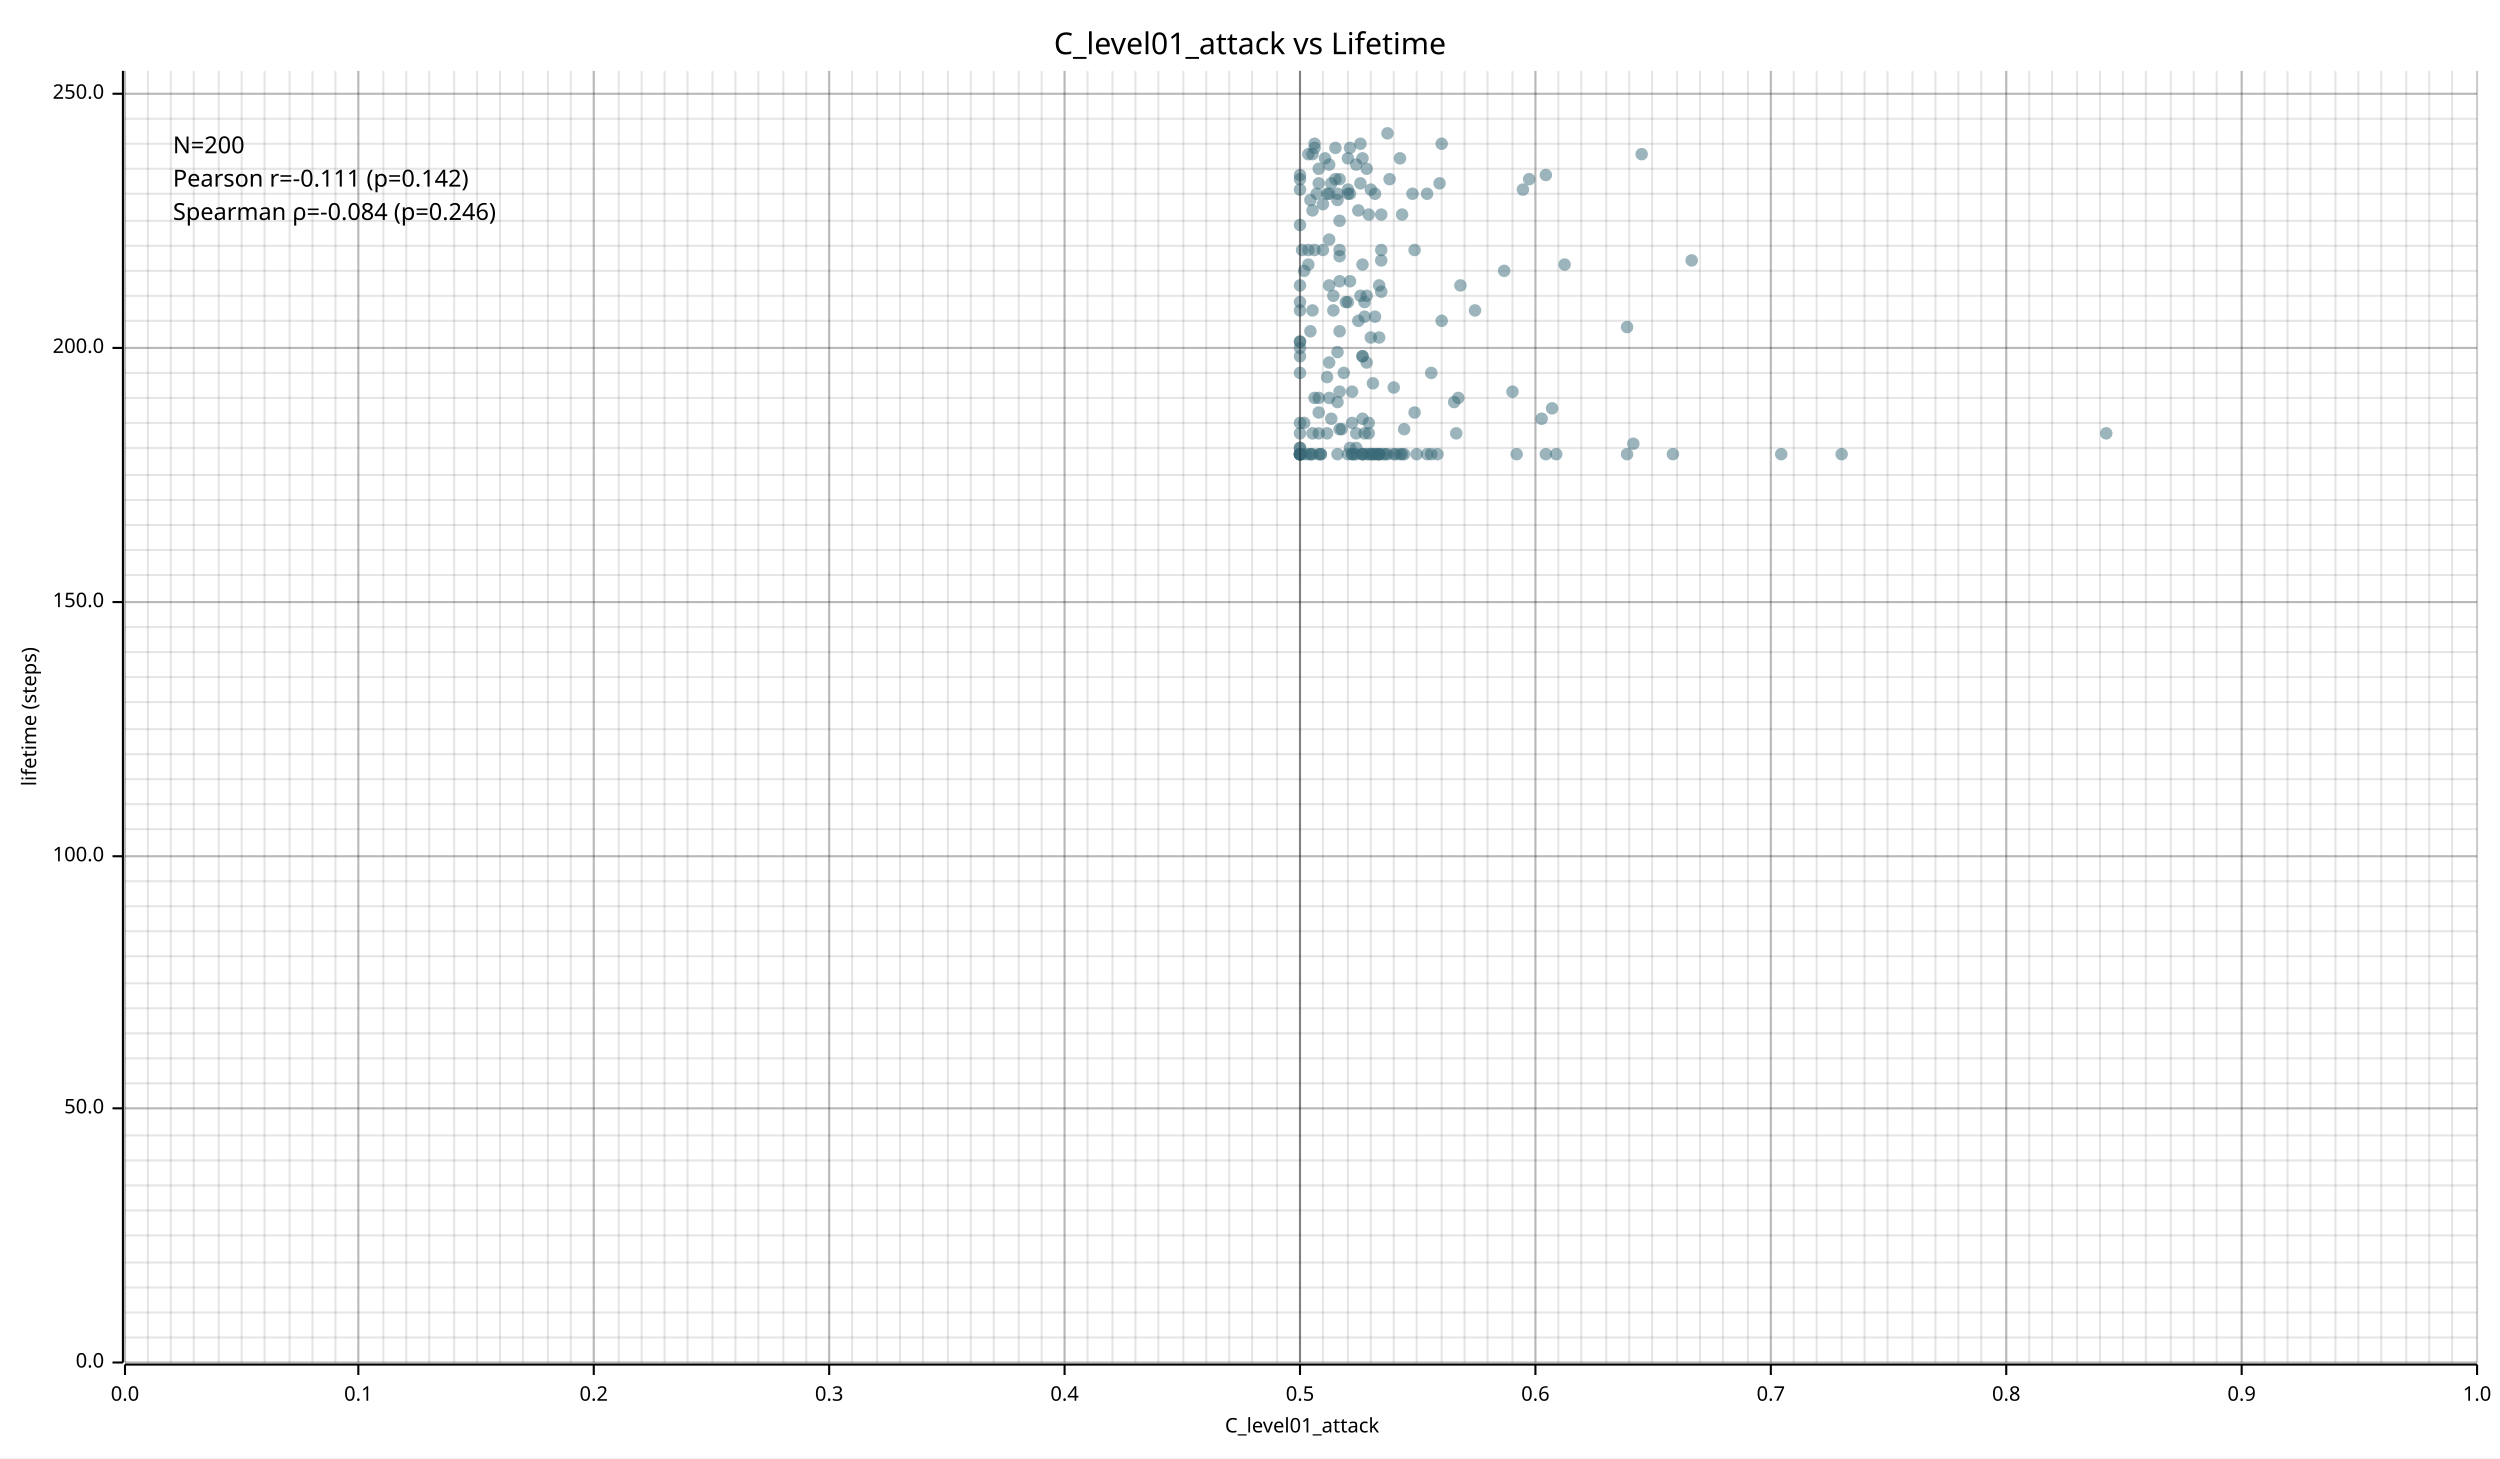
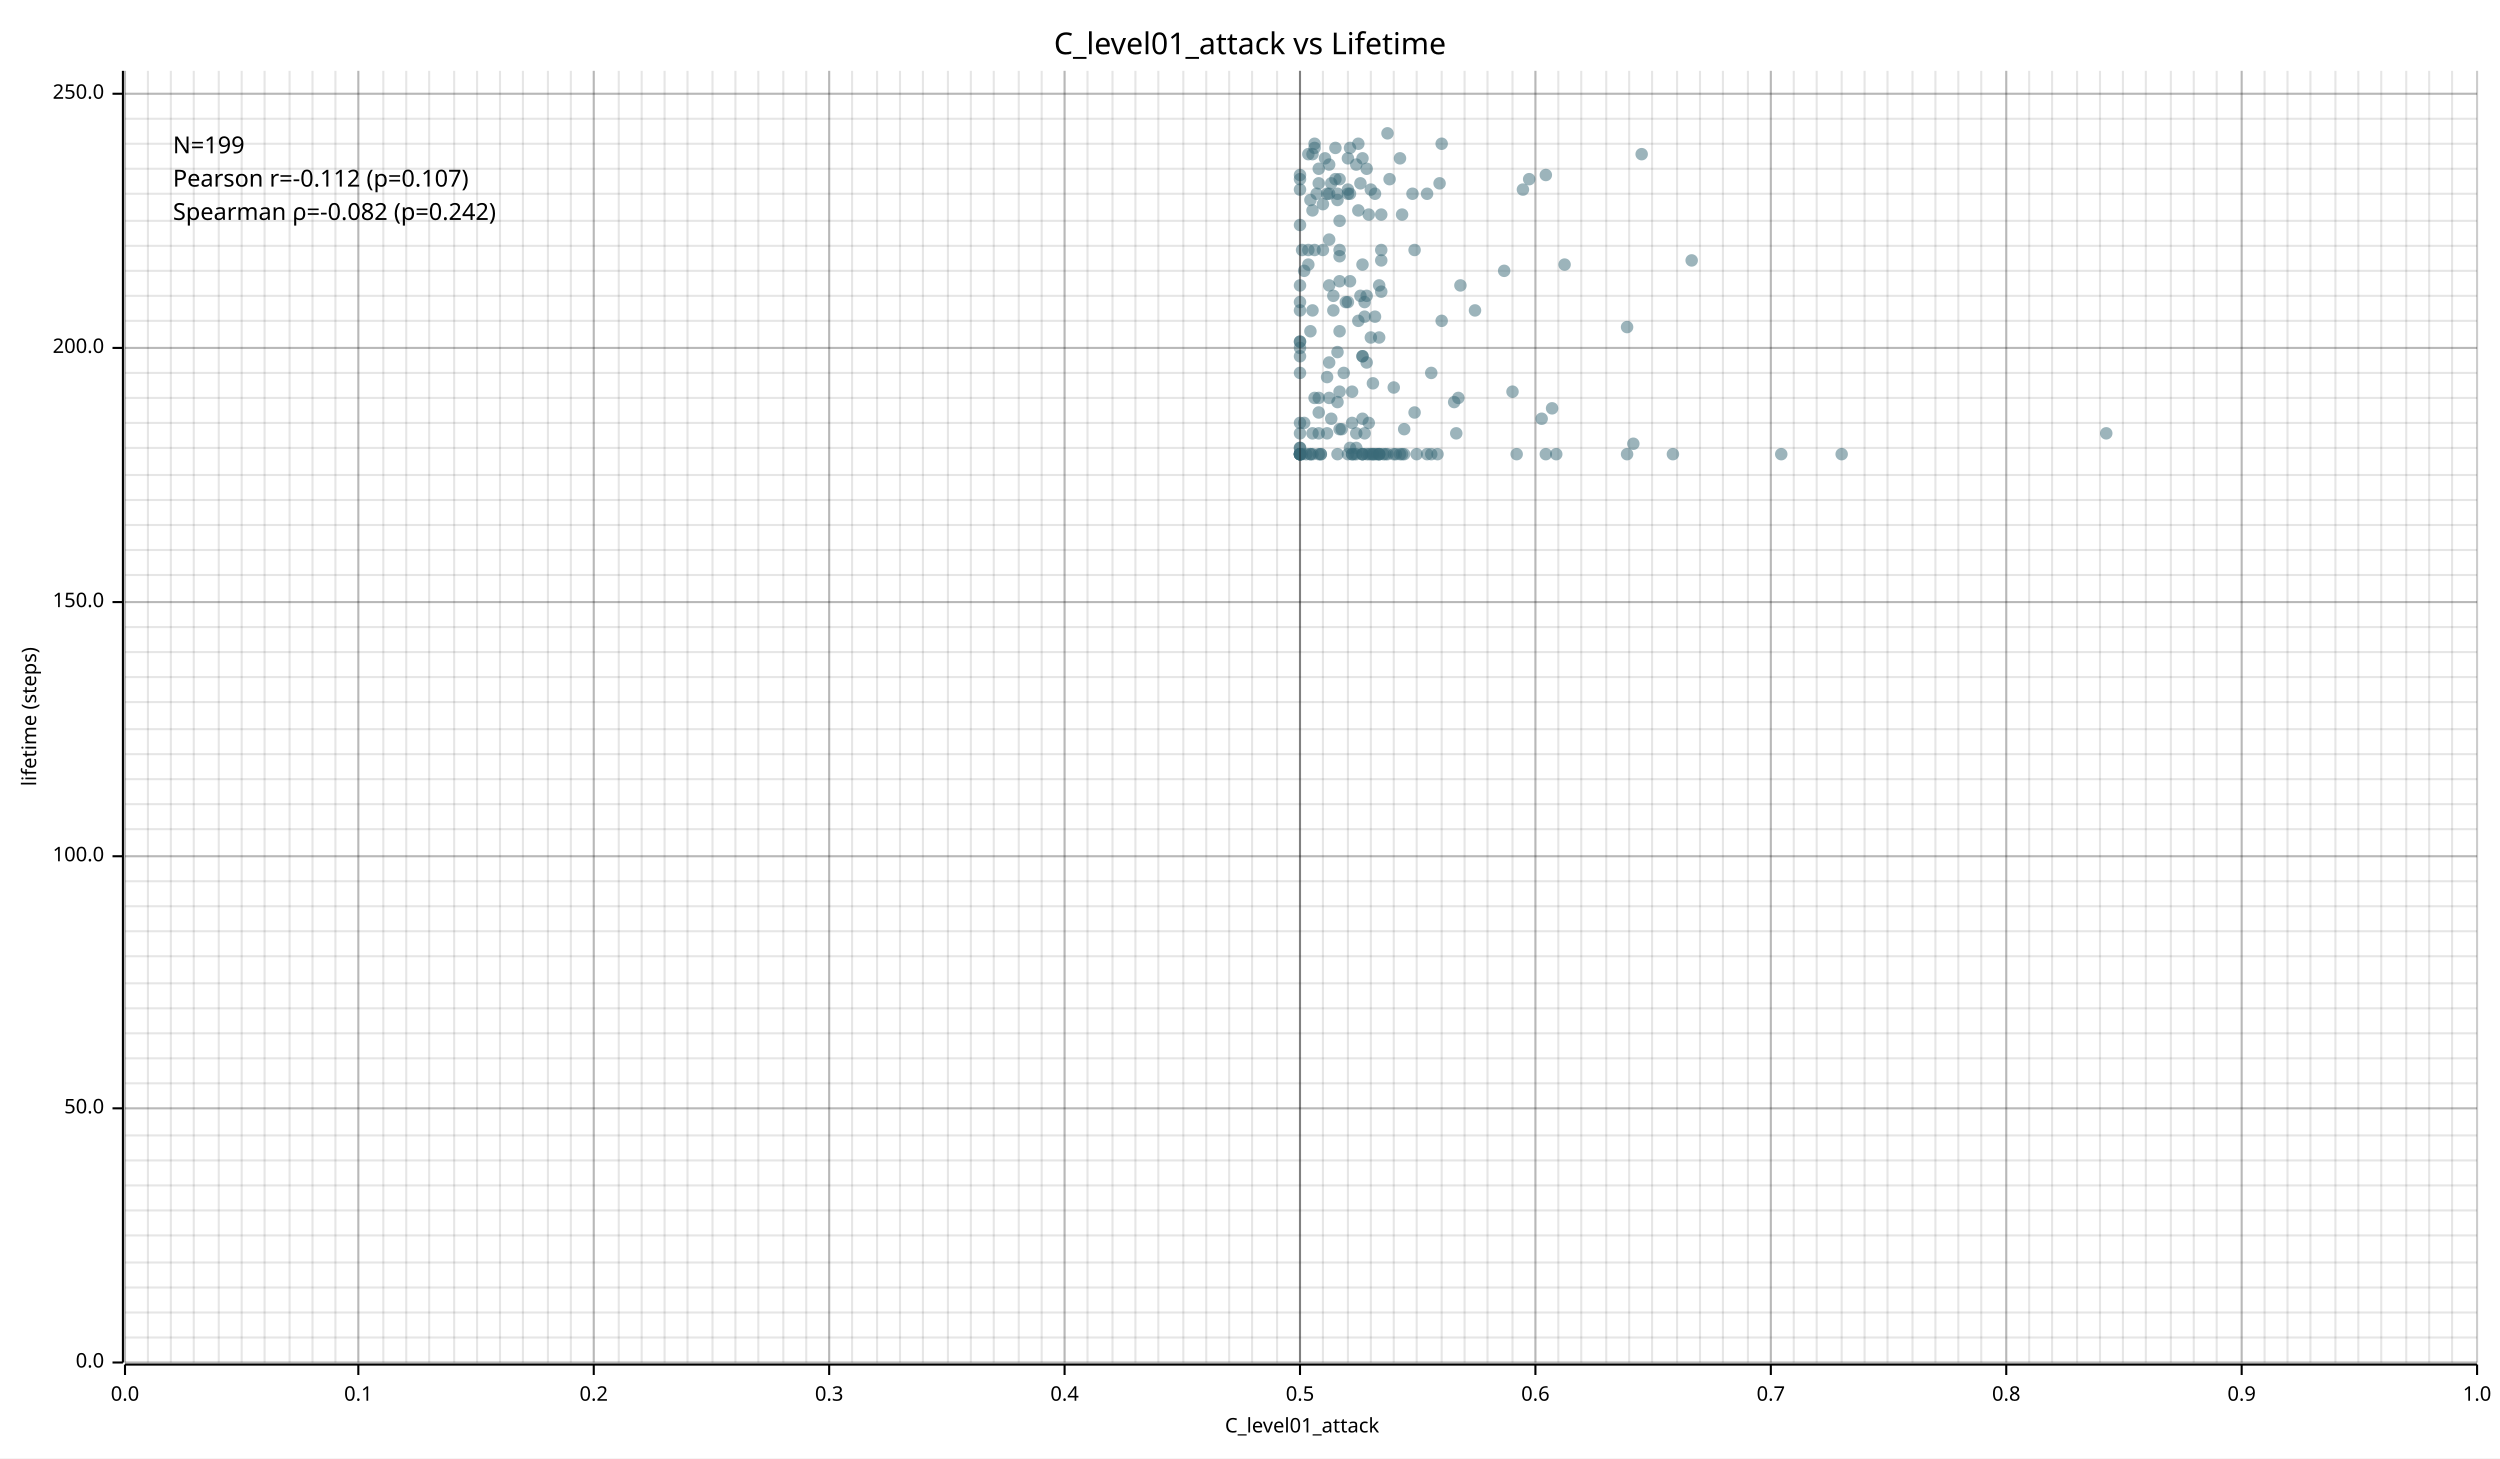
<svg xmlns="http://www.w3.org/2000/svg" width="1200" height="700" viewBox="0 0 1200 700">
  <rect x="0" y="0" width="1200" height="700" opacity="1" fill="#FFFFFF" stroke="none" />
  <text x="600" y="15" dy="0.76em" text-anchor="middle" font-family="sans-serif" font-size="14.516" opacity="1" fill="#000000">
C_level01_attack vs Lifetime
</text>
  <line opacity="0.1" stroke="#000000" stroke-width="1" x1="60" y1="654" x2="60" y2="34" />
  <line opacity="0.1" stroke="#000000" stroke-width="1" x1="71" y1="654" x2="71" y2="34" />
  <line opacity="0.1" stroke="#000000" stroke-width="1" x1="82" y1="654" x2="82" y2="34" />
  <line opacity="0.1" stroke="#000000" stroke-width="1" x1="93" y1="654" x2="93" y2="34" />
  <line opacity="0.1" stroke="#000000" stroke-width="1" x1="105" y1="654" x2="105" y2="34" />
  <line opacity="0.1" stroke="#000000" stroke-width="1" x1="116" y1="654" x2="116" y2="34" />
  <line opacity="0.1" stroke="#000000" stroke-width="1" x1="127" y1="654" x2="127" y2="34" />
  <line opacity="0.1" stroke="#000000" stroke-width="1" x1="139" y1="654" x2="139" y2="34" />
  <line opacity="0.1" stroke="#000000" stroke-width="1" x1="150" y1="654" x2="150" y2="34" />
  <line opacity="0.1" stroke="#000000" stroke-width="1" x1="161" y1="654" x2="161" y2="34" />
  <line opacity="0.1" stroke="#000000" stroke-width="1" x1="172" y1="654" x2="172" y2="34" />
  <line opacity="0.1" stroke="#000000" stroke-width="1" x1="184" y1="654" x2="184" y2="34" />
  <line opacity="0.1" stroke="#000000" stroke-width="1" x1="195" y1="654" x2="195" y2="34" />
  <line opacity="0.1" stroke="#000000" stroke-width="1" x1="206" y1="654" x2="206" y2="34" />
  <line opacity="0.1" stroke="#000000" stroke-width="1" x1="218" y1="654" x2="218" y2="34" />
  <line opacity="0.1" stroke="#000000" stroke-width="1" x1="229" y1="654" x2="229" y2="34" />
  <line opacity="0.1" stroke="#000000" stroke-width="1" x1="240" y1="654" x2="240" y2="34" />
  <line opacity="0.1" stroke="#000000" stroke-width="1" x1="251" y1="654" x2="251" y2="34" />
  <line opacity="0.1" stroke="#000000" stroke-width="1" x1="263" y1="654" x2="263" y2="34" />
  <line opacity="0.1" stroke="#000000" stroke-width="1" x1="274" y1="654" x2="274" y2="34" />
  <line opacity="0.1" stroke="#000000" stroke-width="1" x1="285" y1="654" x2="285" y2="34" />
  <line opacity="0.1" stroke="#000000" stroke-width="1" x1="297" y1="654" x2="297" y2="34" />
  <line opacity="0.1" stroke="#000000" stroke-width="1" x1="308" y1="654" x2="308" y2="34" />
  <line opacity="0.1" stroke="#000000" stroke-width="1" x1="319" y1="654" x2="319" y2="34" />
  <line opacity="0.1" stroke="#000000" stroke-width="1" x1="330" y1="654" x2="330" y2="34" />
  <line opacity="0.1" stroke="#000000" stroke-width="1" x1="342" y1="654" x2="342" y2="34" />
  <line opacity="0.1" stroke="#000000" stroke-width="1" x1="353" y1="654" x2="353" y2="34" />
  <line opacity="0.1" stroke="#000000" stroke-width="1" x1="364" y1="654" x2="364" y2="34" />
  <line opacity="0.1" stroke="#000000" stroke-width="1" x1="376" y1="654" x2="376" y2="34" />
  <line opacity="0.1" stroke="#000000" stroke-width="1" x1="387" y1="654" x2="387" y2="34" />
  <line opacity="0.1" stroke="#000000" stroke-width="1" x1="398" y1="654" x2="398" y2="34" />
  <line opacity="0.1" stroke="#000000" stroke-width="1" x1="409" y1="654" x2="409" y2="34" />
  <line opacity="0.1" stroke="#000000" stroke-width="1" x1="421" y1="654" x2="421" y2="34" />
  <line opacity="0.1" stroke="#000000" stroke-width="1" x1="432" y1="654" x2="432" y2="34" />
  <line opacity="0.1" stroke="#000000" stroke-width="1" x1="443" y1="654" x2="443" y2="34" />
  <line opacity="0.1" stroke="#000000" stroke-width="1" x1="455" y1="654" x2="455" y2="34" />
  <line opacity="0.1" stroke="#000000" stroke-width="1" x1="466" y1="654" x2="466" y2="34" />
  <line opacity="0.1" stroke="#000000" stroke-width="1" x1="477" y1="654" x2="477" y2="34" />
  <line opacity="0.1" stroke="#000000" stroke-width="1" x1="489" y1="654" x2="489" y2="34" />
  <line opacity="0.1" stroke="#000000" stroke-width="1" x1="500" y1="654" x2="500" y2="34" />
  <line opacity="0.1" stroke="#000000" stroke-width="1" x1="511" y1="654" x2="511" y2="34" />
  <line opacity="0.1" stroke="#000000" stroke-width="1" x1="522" y1="654" x2="522" y2="34" />
  <line opacity="0.1" stroke="#000000" stroke-width="1" x1="534" y1="654" x2="534" y2="34" />
  <line opacity="0.1" stroke="#000000" stroke-width="1" x1="545" y1="654" x2="545" y2="34" />
  <line opacity="0.1" stroke="#000000" stroke-width="1" x1="556" y1="654" x2="556" y2="34" />
  <line opacity="0.1" stroke="#000000" stroke-width="1" x1="568" y1="654" x2="568" y2="34" />
  <line opacity="0.1" stroke="#000000" stroke-width="1" x1="579" y1="654" x2="579" y2="34" />
  <line opacity="0.1" stroke="#000000" stroke-width="1" x1="590" y1="654" x2="590" y2="34" />
  <line opacity="0.1" stroke="#000000" stroke-width="1" x1="601" y1="654" x2="601" y2="34" />
  <line opacity="0.1" stroke="#000000" stroke-width="1" x1="613" y1="654" x2="613" y2="34" />
  <line opacity="0.1" stroke="#000000" stroke-width="1" x1="624" y1="654" x2="624" y2="34" />
  <line opacity="0.1" stroke="#000000" stroke-width="1" x1="635" y1="654" x2="635" y2="34" />
  <line opacity="0.1" stroke="#000000" stroke-width="1" x1="647" y1="654" x2="647" y2="34" />
  <line opacity="0.1" stroke="#000000" stroke-width="1" x1="658" y1="654" x2="658" y2="34" />
  <line opacity="0.1" stroke="#000000" stroke-width="1" x1="669" y1="654" x2="669" y2="34" />
  <line opacity="0.1" stroke="#000000" stroke-width="1" x1="680" y1="654" x2="680" y2="34" />
  <line opacity="0.1" stroke="#000000" stroke-width="1" x1="692" y1="654" x2="692" y2="34" />
  <line opacity="0.1" stroke="#000000" stroke-width="1" x1="703" y1="654" x2="703" y2="34" />
  <line opacity="0.1" stroke="#000000" stroke-width="1" x1="714" y1="654" x2="714" y2="34" />
  <line opacity="0.1" stroke="#000000" stroke-width="1" x1="726" y1="654" x2="726" y2="34" />
  <line opacity="0.1" stroke="#000000" stroke-width="1" x1="737" y1="654" x2="737" y2="34" />
  <line opacity="0.1" stroke="#000000" stroke-width="1" x1="748" y1="654" x2="748" y2="34" />
  <line opacity="0.1" stroke="#000000" stroke-width="1" x1="759" y1="654" x2="759" y2="34" />
  <line opacity="0.1" stroke="#000000" stroke-width="1" x1="771" y1="654" x2="771" y2="34" />
  <line opacity="0.1" stroke="#000000" stroke-width="1" x1="782" y1="654" x2="782" y2="34" />
  <line opacity="0.1" stroke="#000000" stroke-width="1" x1="793" y1="654" x2="793" y2="34" />
  <line opacity="0.1" stroke="#000000" stroke-width="1" x1="805" y1="654" x2="805" y2="34" />
  <line opacity="0.1" stroke="#000000" stroke-width="1" x1="816" y1="654" x2="816" y2="34" />
  <line opacity="0.1" stroke="#000000" stroke-width="1" x1="827" y1="654" x2="827" y2="34" />
  <line opacity="0.1" stroke="#000000" stroke-width="1" x1="839" y1="654" x2="839" y2="34" />
  <line opacity="0.1" stroke="#000000" stroke-width="1" x1="850" y1="654" x2="850" y2="34" />
  <line opacity="0.1" stroke="#000000" stroke-width="1" x1="861" y1="654" x2="861" y2="34" />
  <line opacity="0.1" stroke="#000000" stroke-width="1" x1="872" y1="654" x2="872" y2="34" />
  <line opacity="0.1" stroke="#000000" stroke-width="1" x1="884" y1="654" x2="884" y2="34" />
  <line opacity="0.1" stroke="#000000" stroke-width="1" x1="895" y1="654" x2="895" y2="34" />
  <line opacity="0.1" stroke="#000000" stroke-width="1" x1="906" y1="654" x2="906" y2="34" />
  <line opacity="0.1" stroke="#000000" stroke-width="1" x1="918" y1="654" x2="918" y2="34" />
  <line opacity="0.1" stroke="#000000" stroke-width="1" x1="929" y1="654" x2="929" y2="34" />
  <line opacity="0.1" stroke="#000000" stroke-width="1" x1="940" y1="654" x2="940" y2="34" />
  <line opacity="0.1" stroke="#000000" stroke-width="1" x1="951" y1="654" x2="951" y2="34" />
  <line opacity="0.1" stroke="#000000" stroke-width="1" x1="963" y1="654" x2="963" y2="34" />
  <line opacity="0.1" stroke="#000000" stroke-width="1" x1="974" y1="654" x2="974" y2="34" />
  <line opacity="0.1" stroke="#000000" stroke-width="1" x1="985" y1="654" x2="985" y2="34" />
  <line opacity="0.1" stroke="#000000" stroke-width="1" x1="997" y1="654" x2="997" y2="34" />
  <line opacity="0.1" stroke="#000000" stroke-width="1" x1="1008" y1="654" x2="1008" y2="34" />
  <line opacity="0.1" stroke="#000000" stroke-width="1" x1="1019" y1="654" x2="1019" y2="34" />
  <line opacity="0.1" stroke="#000000" stroke-width="1" x1="1030" y1="654" x2="1030" y2="34" />
  <line opacity="0.1" stroke="#000000" stroke-width="1" x1="1042" y1="654" x2="1042" y2="34" />
  <line opacity="0.1" stroke="#000000" stroke-width="1" x1="1053" y1="654" x2="1053" y2="34" />
  <line opacity="0.1" stroke="#000000" stroke-width="1" x1="1064" y1="654" x2="1064" y2="34" />
  <line opacity="0.1" stroke="#000000" stroke-width="1" x1="1076" y1="654" x2="1076" y2="34" />
  <line opacity="0.1" stroke="#000000" stroke-width="1" x1="1087" y1="654" x2="1087" y2="34" />
  <line opacity="0.1" stroke="#000000" stroke-width="1" x1="1098" y1="654" x2="1098" y2="34" />
  <line opacity="0.1" stroke="#000000" stroke-width="1" x1="1109" y1="654" x2="1109" y2="34" />
  <line opacity="0.1" stroke="#000000" stroke-width="1" x1="1121" y1="654" x2="1121" y2="34" />
  <line opacity="0.1" stroke="#000000" stroke-width="1" x1="1132" y1="654" x2="1132" y2="34" />
  <line opacity="0.1" stroke="#000000" stroke-width="1" x1="1143" y1="654" x2="1143" y2="34" />
  <line opacity="0.1" stroke="#000000" stroke-width="1" x1="1155" y1="654" x2="1155" y2="34" />
  <line opacity="0.1" stroke="#000000" stroke-width="1" x1="1166" y1="654" x2="1166" y2="34" />
  <line opacity="0.1" stroke="#000000" stroke-width="1" x1="1177" y1="654" x2="1177" y2="34" />
  <line opacity="0.1" stroke="#000000" stroke-width="1" x1="60" y1="654" x2="1189" y2="654" />
  <line opacity="0.1" stroke="#000000" stroke-width="1" x1="60" y1="642" x2="1189" y2="642" />
  <line opacity="0.1" stroke="#000000" stroke-width="1" x1="60" y1="630" x2="1189" y2="630" />
  <line opacity="0.1" stroke="#000000" stroke-width="1" x1="60" y1="618" x2="1189" y2="618" />
  <line opacity="0.1" stroke="#000000" stroke-width="1" x1="60" y1="606" x2="1189" y2="606" />
  <line opacity="0.1" stroke="#000000" stroke-width="1" x1="60" y1="593" x2="1189" y2="593" />
  <line opacity="0.1" stroke="#000000" stroke-width="1" x1="60" y1="581" x2="1189" y2="581" />
  <line opacity="0.1" stroke="#000000" stroke-width="1" x1="60" y1="569" x2="1189" y2="569" />
  <line opacity="0.1" stroke="#000000" stroke-width="1" x1="60" y1="557" x2="1189" y2="557" />
  <line opacity="0.1" stroke="#000000" stroke-width="1" x1="60" y1="545" x2="1189" y2="545" />
  <line opacity="0.1" stroke="#000000" stroke-width="1" x1="60" y1="532" x2="1189" y2="532" />
  <line opacity="0.1" stroke="#000000" stroke-width="1" x1="60" y1="520" x2="1189" y2="520" />
  <line opacity="0.1" stroke="#000000" stroke-width="1" x1="60" y1="508" x2="1189" y2="508" />
  <line opacity="0.1" stroke="#000000" stroke-width="1" x1="60" y1="496" x2="1189" y2="496" />
  <line opacity="0.1" stroke="#000000" stroke-width="1" x1="60" y1="484" x2="1189" y2="484" />
  <line opacity="0.1" stroke="#000000" stroke-width="1" x1="60" y1="472" x2="1189" y2="472" />
  <line opacity="0.1" stroke="#000000" stroke-width="1" x1="60" y1="459" x2="1189" y2="459" />
  <line opacity="0.1" stroke="#000000" stroke-width="1" x1="60" y1="447" x2="1189" y2="447" />
  <line opacity="0.1" stroke="#000000" stroke-width="1" x1="60" y1="435" x2="1189" y2="435" />
  <line opacity="0.1" stroke="#000000" stroke-width="1" x1="60" y1="423" x2="1189" y2="423" />
  <line opacity="0.1" stroke="#000000" stroke-width="1" x1="60" y1="411" x2="1189" y2="411" />
  <line opacity="0.1" stroke="#000000" stroke-width="1" x1="60" y1="398" x2="1189" y2="398" />
  <line opacity="0.1" stroke="#000000" stroke-width="1" x1="60" y1="386" x2="1189" y2="386" />
  <line opacity="0.1" stroke="#000000" stroke-width="1" x1="60" y1="374" x2="1189" y2="374" />
  <line opacity="0.1" stroke="#000000" stroke-width="1" x1="60" y1="362" x2="1189" y2="362" />
  <line opacity="0.1" stroke="#000000" stroke-width="1" x1="60" y1="350" x2="1189" y2="350" />
  <line opacity="0.1" stroke="#000000" stroke-width="1" x1="60" y1="337" x2="1189" y2="337" />
  <line opacity="0.1" stroke="#000000" stroke-width="1" x1="60" y1="325" x2="1189" y2="325" />
  <line opacity="0.1" stroke="#000000" stroke-width="1" x1="60" y1="313" x2="1189" y2="313" />
  <line opacity="0.1" stroke="#000000" stroke-width="1" x1="60" y1="301" x2="1189" y2="301" />
  <line opacity="0.1" stroke="#000000" stroke-width="1" x1="60" y1="289" x2="1189" y2="289" />
  <line opacity="0.1" stroke="#000000" stroke-width="1" x1="60" y1="276" x2="1189" y2="276" />
  <line opacity="0.1" stroke="#000000" stroke-width="1" x1="60" y1="264" x2="1189" y2="264" />
  <line opacity="0.1" stroke="#000000" stroke-width="1" x1="60" y1="252" x2="1189" y2="252" />
  <line opacity="0.1" stroke="#000000" stroke-width="1" x1="60" y1="240" x2="1189" y2="240" />
  <line opacity="0.1" stroke="#000000" stroke-width="1" x1="60" y1="228" x2="1189" y2="228" />
  <line opacity="0.1" stroke="#000000" stroke-width="1" x1="60" y1="215" x2="1189" y2="215" />
  <line opacity="0.1" stroke="#000000" stroke-width="1" x1="60" y1="203" x2="1189" y2="203" />
  <line opacity="0.1" stroke="#000000" stroke-width="1" x1="60" y1="191" x2="1189" y2="191" />
  <line opacity="0.1" stroke="#000000" stroke-width="1" x1="60" y1="179" x2="1189" y2="179" />
  <line opacity="0.1" stroke="#000000" stroke-width="1" x1="60" y1="167" x2="1189" y2="167" />
  <line opacity="0.1" stroke="#000000" stroke-width="1" x1="60" y1="154" x2="1189" y2="154" />
  <line opacity="0.1" stroke="#000000" stroke-width="1" x1="60" y1="142" x2="1189" y2="142" />
  <line opacity="0.1" stroke="#000000" stroke-width="1" x1="60" y1="130" x2="1189" y2="130" />
  <line opacity="0.1" stroke="#000000" stroke-width="1" x1="60" y1="118" x2="1189" y2="118" />
  <line opacity="0.1" stroke="#000000" stroke-width="1" x1="60" y1="106" x2="1189" y2="106" />
  <line opacity="0.1" stroke="#000000" stroke-width="1" x1="60" y1="93" x2="1189" y2="93" />
  <line opacity="0.1" stroke="#000000" stroke-width="1" x1="60" y1="81" x2="1189" y2="81" />
  <line opacity="0.1" stroke="#000000" stroke-width="1" x1="60" y1="69" x2="1189" y2="69" />
  <line opacity="0.1" stroke="#000000" stroke-width="1" x1="60" y1="57" x2="1189" y2="57" />
  <line opacity="0.1" stroke="#000000" stroke-width="1" x1="60" y1="45" x2="1189" y2="45" />
  <text x="10" y="344" dy="0.76em" text-anchor="middle" font-family="sans-serif" font-size="9.677" opacity="1" fill="#000000" transform="rotate(270, 10, 344)">
lifetime (steps)
</text>
  <text x="625" y="690" dy="-0.5ex" text-anchor="middle" font-family="sans-serif" font-size="9.677" opacity="1" fill="#000000">
C_level01_attack
</text>
  <line opacity="0.2" stroke="#000000" stroke-width="1" x1="60" y1="654" x2="60" y2="34" />
  <line opacity="0.2" stroke="#000000" stroke-width="1" x1="172" y1="654" x2="172" y2="34" />
  <line opacity="0.2" stroke="#000000" stroke-width="1" x1="285" y1="654" x2="285" y2="34" />
  <line opacity="0.2" stroke="#000000" stroke-width="1" x1="398" y1="654" x2="398" y2="34" />
  <line opacity="0.2" stroke="#000000" stroke-width="1" x1="511" y1="654" x2="511" y2="34" />
  <line opacity="0.2" stroke="#000000" stroke-width="1" x1="624" y1="654" x2="624" y2="34" />
  <line opacity="0.2" stroke="#000000" stroke-width="1" x1="737" y1="654" x2="737" y2="34" />
  <line opacity="0.2" stroke="#000000" stroke-width="1" x1="850" y1="654" x2="850" y2="34" />
  <line opacity="0.2" stroke="#000000" stroke-width="1" x1="963" y1="654" x2="963" y2="34" />
  <line opacity="0.2" stroke="#000000" stroke-width="1" x1="1076" y1="654" x2="1076" y2="34" />
  <line opacity="0.2" stroke="#000000" stroke-width="1" x1="1189" y1="654" x2="1189" y2="34" />
  <line opacity="0.2" stroke="#000000" stroke-width="1" x1="60" y1="654" x2="1189" y2="654" />
  <line opacity="0.2" stroke="#000000" stroke-width="1" x1="60" y1="532" x2="1189" y2="532" />
  <line opacity="0.2" stroke="#000000" stroke-width="1" x1="60" y1="411" x2="1189" y2="411" />
  <line opacity="0.2" stroke="#000000" stroke-width="1" x1="60" y1="289" x2="1189" y2="289" />
  <line opacity="0.2" stroke="#000000" stroke-width="1" x1="60" y1="167" x2="1189" y2="167" />
  <line opacity="0.2" stroke="#000000" stroke-width="1" x1="60" y1="45" x2="1189" y2="45" />
  <polyline fill="none" opacity="1" stroke="#000000" stroke-width="1" points="59,34 59,654 " />
  <text x="50" y="654" dy="0.5ex" text-anchor="end" font-family="sans-serif" font-size="9.677" opacity="1" fill="#000000">
0.0
</text>
  <polyline fill="none" opacity="1" stroke="#000000" stroke-width="1" points="54,654 59,654 " />
  <text x="50" y="532" dy="0.5ex" text-anchor="end" font-family="sans-serif" font-size="9.677" opacity="1" fill="#000000">
50.0
</text>
  <polyline fill="none" opacity="1" stroke="#000000" stroke-width="1" points="54,532 59,532 " />
  <text x="50" y="411" dy="0.5ex" text-anchor="end" font-family="sans-serif" font-size="9.677" opacity="1" fill="#000000">
100.0
</text>
  <polyline fill="none" opacity="1" stroke="#000000" stroke-width="1" points="54,411 59,411 " />
  <text x="50" y="289" dy="0.5ex" text-anchor="end" font-family="sans-serif" font-size="9.677" opacity="1" fill="#000000">
150.0
</text>
  <polyline fill="none" opacity="1" stroke="#000000" stroke-width="1" points="54,289 59,289 " />
  <text x="50" y="167" dy="0.5ex" text-anchor="end" font-family="sans-serif" font-size="9.677" opacity="1" fill="#000000">
200.0
</text>
  <polyline fill="none" opacity="1" stroke="#000000" stroke-width="1" points="54,167 59,167 " />
  <text x="50" y="45" dy="0.5ex" text-anchor="end" font-family="sans-serif" font-size="9.677" opacity="1" fill="#000000">
250.0
</text>
  <polyline fill="none" opacity="1" stroke="#000000" stroke-width="1" points="54,45 59,45 " />
  <polyline fill="none" opacity="1" stroke="#000000" stroke-width="1" points="60,655 1189,655 " />
  <text x="60" y="665" dy="0.76em" text-anchor="middle" font-family="sans-serif" font-size="9.677" opacity="1" fill="#000000">
0.0
</text>
  <polyline fill="none" opacity="1" stroke="#000000" stroke-width="1" points="60,655 60,660 " />
  <text x="172" y="665" dy="0.76em" text-anchor="middle" font-family="sans-serif" font-size="9.677" opacity="1" fill="#000000">
0.1
</text>
  <polyline fill="none" opacity="1" stroke="#000000" stroke-width="1" points="172,655 172,660 " />
  <text x="285" y="665" dy="0.76em" text-anchor="middle" font-family="sans-serif" font-size="9.677" opacity="1" fill="#000000">
0.2
</text>
  <polyline fill="none" opacity="1" stroke="#000000" stroke-width="1" points="285,655 285,660 " />
  <text x="398" y="665" dy="0.76em" text-anchor="middle" font-family="sans-serif" font-size="9.677" opacity="1" fill="#000000">
0.3
</text>
  <polyline fill="none" opacity="1" stroke="#000000" stroke-width="1" points="398,655 398,660 " />
  <text x="511" y="665" dy="0.76em" text-anchor="middle" font-family="sans-serif" font-size="9.677" opacity="1" fill="#000000">
0.4
</text>
  <polyline fill="none" opacity="1" stroke="#000000" stroke-width="1" points="511,655 511,660 " />
  <text x="624" y="665" dy="0.76em" text-anchor="middle" font-family="sans-serif" font-size="9.677" opacity="1" fill="#000000">
0.5
</text>
  <polyline fill="none" opacity="1" stroke="#000000" stroke-width="1" points="624,655 624,660 " />
  <text x="737" y="665" dy="0.76em" text-anchor="middle" font-family="sans-serif" font-size="9.677" opacity="1" fill="#000000">
0.6
</text>
  <polyline fill="none" opacity="1" stroke="#000000" stroke-width="1" points="737,655 737,660 " />
  <text x="850" y="665" dy="0.76em" text-anchor="middle" font-family="sans-serif" font-size="9.677" opacity="1" fill="#000000">
0.7
</text>
  <polyline fill="none" opacity="1" stroke="#000000" stroke-width="1" points="850,655 850,660 " />
  <text x="963" y="665" dy="0.76em" text-anchor="middle" font-family="sans-serif" font-size="9.677" opacity="1" fill="#000000">
0.8
</text>
  <polyline fill="none" opacity="1" stroke="#000000" stroke-width="1" points="963,655 963,660 " />
  <text x="1076" y="665" dy="0.76em" text-anchor="middle" font-family="sans-serif" font-size="9.677" opacity="1" fill="#000000">
0.9
</text>
  <polyline fill="none" opacity="1" stroke="#000000" stroke-width="1" points="1076,655 1076,660 " />
  <text x="1189" y="665" dy="0.76em" text-anchor="middle" font-family="sans-serif" font-size="9.677" opacity="1" fill="#000000">
1.0
</text>
  <polyline fill="none" opacity="1" stroke="#000000" stroke-width="1" points="1189,655 1189,660 " />
  <circle cx="742" cy="218" r="3" opacity="0.5" fill="#3A6A78" stroke="none" stroke-width="1" />
  <circle cx="659" cy="218" r="3" opacity="0.5" fill="#3A6A78" stroke="none" stroke-width="1" />
  <circle cx="690" cy="218" r="3" opacity="0.5" fill="#3A6A78" stroke="none" stroke-width="1" />
  <circle cx="633" cy="218" r="3" opacity="0.5" fill="#3A6A78" stroke="none" stroke-width="1" />
  <circle cx="687" cy="218" r="3" opacity="0.5" fill="#3A6A78" stroke="none" stroke-width="1" />
  <circle cx="625" cy="218" r="3" opacity="0.5" fill="#3A6A78" stroke="none" stroke-width="1" />
  <circle cx="781" cy="218" r="3" opacity="0.5" fill="#3A6A78" stroke="none" stroke-width="1" />
  <circle cx="624" cy="218" r="3" opacity="0.5" fill="#3A6A78" stroke="none" stroke-width="1" />
  <circle cx="630" cy="218" r="3" opacity="0.5" fill="#3A6A78" stroke="none" stroke-width="1" />
  <circle cx="784" cy="213" r="3" opacity="0.5" fill="#3A6A78" stroke="none" stroke-width="1" />
  <circle cx="699" cy="208" r="3" opacity="0.5" fill="#3A6A78" stroke="none" stroke-width="1" />
  <circle cx="637" cy="208" r="3" opacity="0.5" fill="#3A6A78" stroke="none" stroke-width="1" />
  <circle cx="624" cy="203" r="3" opacity="0.5" fill="#3A6A78" stroke="none" stroke-width="1" />
  <circle cx="638" cy="191" r="3" opacity="0.5" fill="#3A6A78" stroke="none" stroke-width="1" />
  <circle cx="649" cy="188" r="3" opacity="0.5" fill="#3A6A78" stroke="none" stroke-width="1" />
  <circle cx="687" cy="179" r="3" opacity="0.5" fill="#3A6A78" stroke="none" stroke-width="1" />
  <circle cx="642" cy="169" r="3" opacity="0.5" fill="#3A6A78" stroke="none" stroke-width="1" />
  <circle cx="652" cy="154" r="3" opacity="0.5" fill="#3A6A78" stroke="none" stroke-width="1" />
  <circle cx="692" cy="154" r="3" opacity="0.5" fill="#3A6A78" stroke="none" stroke-width="1" />
  <circle cx="626" cy="130" r="3" opacity="0.5" fill="#3A6A78" stroke="none" stroke-width="1" />
  <circle cx="643" cy="120" r="3" opacity="0.5" fill="#3A6A78" stroke="none" stroke-width="1" />
  <circle cx="635" cy="120" r="3" opacity="0.5" fill="#3A6A78" stroke="none" stroke-width="1" />
  <circle cx="657" cy="103" r="3" opacity="0.5" fill="#3A6A78" stroke="none" stroke-width="1" />
  <circle cx="642" cy="96" r="3" opacity="0.5" fill="#3A6A78" stroke="none" stroke-width="1" />
  <circle cx="632" cy="93" r="3" opacity="0.5" fill="#3A6A78" stroke="none" stroke-width="1" />
  <circle cx="638" cy="93" r="3" opacity="0.5" fill="#3A6A78" stroke="none" stroke-width="1" />
  <circle cx="647" cy="93" r="3" opacity="0.5" fill="#3A6A78" stroke="none" stroke-width="1" />
  <circle cx="685" cy="93" r="3" opacity="0.5" fill="#3A6A78" stroke="none" stroke-width="1" />
  <circle cx="628" cy="74" r="3" opacity="0.5" fill="#3A6A78" stroke="none" stroke-width="1" />
  <circle cx="630" cy="74" r="3" opacity="0.5" fill="#3A6A78" stroke="none" stroke-width="1" />
  <circle cx="692" cy="69" r="3" opacity="0.5" fill="#3A6A78" stroke="none" stroke-width="1" />
  <circle cx="666" cy="64" r="3" opacity="0.5" fill="#3A6A78" stroke="none" stroke-width="1" />
  <circle cx="654" cy="218" r="3" opacity="0.5" fill="#3A6A78" stroke="none" stroke-width="1" />
  <circle cx="666" cy="218" r="3" opacity="0.5" fill="#3A6A78" stroke="none" stroke-width="1" />
  <circle cx="658" cy="218" r="3" opacity="0.5" fill="#3A6A78" stroke="none" stroke-width="1" />
  <circle cx="664" cy="218" r="3" opacity="0.5" fill="#3A6A78" stroke="none" stroke-width="1" />
  <circle cx="698" cy="193" r="3" opacity="0.5" fill="#3A6A78" stroke="none" stroke-width="1" />
  <circle cx="643" cy="188" r="3" opacity="0.5" fill="#3A6A78" stroke="none" stroke-width="1" />
  <circle cx="633" cy="208" r="3" opacity="0.5" fill="#3A6A78" stroke="none" stroke-width="1" />
  <circle cx="673" cy="218" r="3" opacity="0.5" fill="#3A6A78" stroke="none" stroke-width="1" />
  <circle cx="624" cy="149" r="3" opacity="0.5" fill="#3A6A78" stroke="none" stroke-width="1" />
  <circle cx="640" cy="142" r="3" opacity="0.5" fill="#3A6A78" stroke="none" stroke-width="1" />
  <circle cx="701" cy="137" r="3" opacity="0.5" fill="#3A6A78" stroke="none" stroke-width="1" />
  <circle cx="624" cy="215" r="3" opacity="0.5" fill="#3A6A78" stroke="none" stroke-width="1" />
  <circle cx="628" cy="120" r="3" opacity="0.5" fill="#3A6A78" stroke="none" stroke-width="1" />
  <circle cx="680" cy="218" r="3" opacity="0.5" fill="#3A6A78" stroke="none" stroke-width="1" />
  <circle cx="629" cy="159" r="3" opacity="0.5" fill="#3A6A78" stroke="none" stroke-width="1" />
  <circle cx="667" cy="86" r="3" opacity="0.5" fill="#3A6A78" stroke="none" stroke-width="1" />
-   <circle cx="657" cy="208" r="3" opacity="0.5" fill="#3A6A78" stroke="none" stroke-width="1" />
  <circle cx="655" cy="145" r="3" opacity="0.5" fill="#3A6A78" stroke="none" stroke-width="1" />
  <circle cx="662" cy="218" r="3" opacity="0.5" fill="#3A6A78" stroke="none" stroke-width="1" />
-   <circle cx="653" cy="69" r="3" opacity="0.5" fill="#3A6A78" stroke="none" stroke-width="1" />
+   <circle cx="652" cy="69" r="3" opacity="0.5" fill="#3A6A78" stroke="none" stroke-width="1" />
  <circle cx="638" cy="79" r="3" opacity="0.5" fill="#3A6A78" stroke="none" stroke-width="1" />
  <circle cx="669" cy="186" r="3" opacity="0.5" fill="#3A6A78" stroke="none" stroke-width="1" />
  <circle cx="660" cy="93" r="3" opacity="0.5" fill="#3A6A78" stroke="none" stroke-width="1" />
  <circle cx="641" cy="71" r="3" opacity="0.5" fill="#3A6A78" stroke="none" stroke-width="1" />
  <circle cx="630" cy="149" r="3" opacity="0.5" fill="#3A6A78" stroke="none" stroke-width="1" />
  <circle cx="663" cy="125" r="3" opacity="0.5" fill="#3A6A78" stroke="none" stroke-width="1" />
  <circle cx="624" cy="137" r="3" opacity="0.5" fill="#3A6A78" stroke="none" stroke-width="1" />
  <circle cx="643" cy="123" r="3" opacity="0.5" fill="#3A6A78" stroke="none" stroke-width="1" />
  <circle cx="812" cy="125" r="3" opacity="0.5" fill="#3A6A78" stroke="none" stroke-width="1" />
  <circle cx="624" cy="91" r="3" opacity="0.5" fill="#3A6A78" stroke="none" stroke-width="1" />
  <circle cx="631" cy="71" r="3" opacity="0.5" fill="#3A6A78" stroke="none" stroke-width="1" />
  <circle cx="651" cy="79" r="3" opacity="0.5" fill="#3A6A78" stroke="none" stroke-width="1" />
  <circle cx="624" cy="218" r="3" opacity="0.5" fill="#3A6A78" stroke="none" stroke-width="1" />
  <circle cx="665" cy="218" r="3" opacity="0.5" fill="#3A6A78" stroke="none" stroke-width="1" />
  <circle cx="624" cy="218" r="3" opacity="0.5" fill="#3A6A78" stroke="none" stroke-width="1" />
  <circle cx="624" cy="218" r="3" opacity="0.5" fill="#3A6A78" stroke="none" stroke-width="1" />
  <circle cx="657" cy="218" r="3" opacity="0.5" fill="#3A6A78" stroke="none" stroke-width="1" />
  <circle cx="656" cy="142" r="3" opacity="0.5" fill="#3A6A78" stroke="none" stroke-width="1" />
  <circle cx="803" cy="218" r="3" opacity="0.5" fill="#3A6A78" stroke="none" stroke-width="1" />
  <circle cx="685" cy="218" r="3" opacity="0.5" fill="#3A6A78" stroke="none" stroke-width="1" />
  <circle cx="624" cy="208" r="3" opacity="0.5" fill="#3A6A78" stroke="none" stroke-width="1" />
  <circle cx="747" cy="218" r="3" opacity="0.5" fill="#3A6A78" stroke="none" stroke-width="1" />
  <circle cx="638" cy="115" r="3" opacity="0.5" fill="#3A6A78" stroke="none" stroke-width="1" />
  <circle cx="624" cy="86" r="3" opacity="0.5" fill="#3A6A78" stroke="none" stroke-width="1" />
  <circle cx="633" cy="198" r="3" opacity="0.5" fill="#3A6A78" stroke="none" stroke-width="1" />
  <circle cx="660" cy="152" r="3" opacity="0.5" fill="#3A6A78" stroke="none" stroke-width="1" />
  <circle cx="631" cy="191" r="3" opacity="0.5" fill="#3A6A78" stroke="none" stroke-width="1" />
  <circle cx="639" cy="88" r="3" opacity="0.5" fill="#3A6A78" stroke="none" stroke-width="1" />
  <circle cx="654" cy="171" r="3" opacity="0.5" fill="#3A6A78" stroke="none" stroke-width="1" />
  <circle cx="659" cy="184" r="3" opacity="0.5" fill="#3A6A78" stroke="none" stroke-width="1" />
  <circle cx="654" cy="127" r="3" opacity="0.5" fill="#3A6A78" stroke="none" stroke-width="1" />
  <circle cx="734" cy="86" r="3" opacity="0.5" fill="#3A6A78" stroke="none" stroke-width="1" />
  <circle cx="642" cy="218" r="3" opacity="0.5" fill="#3A6A78" stroke="none" stroke-width="1" />
  <circle cx="663" cy="120" r="3" opacity="0.5" fill="#3A6A78" stroke="none" stroke-width="1" />
  <circle cx="722" cy="130" r="3" opacity="0.5" fill="#3A6A78" stroke="none" stroke-width="1" />
  <circle cx="1011" cy="208" r="3" opacity="0.5" fill="#3A6A78" stroke="none" stroke-width="1" />
  <circle cx="638" cy="137" r="3" opacity="0.5" fill="#3A6A78" stroke="none" stroke-width="1" />
  <circle cx="647" cy="91" r="3" opacity="0.5" fill="#3A6A78" stroke="none" stroke-width="1" />
  <circle cx="673" cy="103" r="3" opacity="0.5" fill="#3A6A78" stroke="none" stroke-width="1" />
  <circle cx="663" cy="140" r="3" opacity="0.5" fill="#3A6A78" stroke="none" stroke-width="1" />
  <circle cx="635" cy="98" r="3" opacity="0.5" fill="#3A6A78" stroke="none" stroke-width="1" />
  <circle cx="633" cy="191" r="3" opacity="0.5" fill="#3A6A78" stroke="none" stroke-width="1" />
  <circle cx="672" cy="76" r="3" opacity="0.5" fill="#3A6A78" stroke="none" stroke-width="1" />
  <circle cx="742" cy="84" r="3" opacity="0.5" fill="#3A6A78" stroke="none" stroke-width="1" />
  <circle cx="884" cy="218" r="3" opacity="0.5" fill="#3A6A78" stroke="none" stroke-width="1" />
  <circle cx="634" cy="218" r="3" opacity="0.5" fill="#3A6A78" stroke="none" stroke-width="1" />
  <circle cx="654" cy="201" r="3" opacity="0.5" fill="#3A6A78" stroke="none" stroke-width="1" />
  <circle cx="624" cy="218" r="3" opacity="0.5" fill="#3A6A78" stroke="none" stroke-width="1" />
  <circle cx="649" cy="203" r="3" opacity="0.5" fill="#3A6A78" stroke="none" stroke-width="1" />
  <circle cx="637" cy="181" r="3" opacity="0.5" fill="#3A6A78" stroke="none" stroke-width="1" />
  <circle cx="648" cy="93" r="3" opacity="0.5" fill="#3A6A78" stroke="none" stroke-width="1" />
  <circle cx="627" cy="218" r="3" opacity="0.5" fill="#3A6A78" stroke="none" stroke-width="1" />
  <circle cx="653" cy="142" r="3" opacity="0.5" fill="#3A6A78" stroke="none" stroke-width="1" />
  <circle cx="679" cy="120" r="3" opacity="0.5" fill="#3A6A78" stroke="none" stroke-width="1" />
  <circle cx="624" cy="218" r="3" opacity="0.5" fill="#3A6A78" stroke="none" stroke-width="1" />
  <circle cx="624" cy="167" r="3" opacity="0.5" fill="#3A6A78" stroke="none" stroke-width="1" />
  <circle cx="651" cy="208" r="3" opacity="0.5" fill="#3A6A78" stroke="none" stroke-width="1" />
  <circle cx="751" cy="127" r="3" opacity="0.5" fill="#3A6A78" stroke="none" stroke-width="1" />
  <circle cx="630" cy="208" r="3" opacity="0.5" fill="#3A6A78" stroke="none" stroke-width="1" />
  <circle cx="740" cy="201" r="3" opacity="0.5" fill="#3A6A78" stroke="none" stroke-width="1" />
  <circle cx="651" cy="215" r="3" opacity="0.5" fill="#3A6A78" stroke="none" stroke-width="1" />
  <circle cx="654" cy="76" r="3" opacity="0.5" fill="#3A6A78" stroke="none" stroke-width="1" />
  <circle cx="649" cy="218" r="3" opacity="0.5" fill="#3A6A78" stroke="none" stroke-width="1" />
  <circle cx="624" cy="179" r="3" opacity="0.5" fill="#3A6A78" stroke="none" stroke-width="1" />
  <circle cx="646" cy="145" r="3" opacity="0.5" fill="#3A6A78" stroke="none" stroke-width="1" />
  <circle cx="659" cy="218" r="3" opacity="0.5" fill="#3A6A78" stroke="none" stroke-width="1" />
  <circle cx="657" cy="203" r="3" opacity="0.5" fill="#3A6A78" stroke="none" stroke-width="1" />
  <circle cx="728" cy="218" r="3" opacity="0.5" fill="#3A6A78" stroke="none" stroke-width="1" />
  <circle cx="691" cy="88" r="3" opacity="0.5" fill="#3A6A78" stroke="none" stroke-width="1" />
  <circle cx="662" cy="162" r="3" opacity="0.5" fill="#3A6A78" stroke="none" stroke-width="1" />
  <circle cx="648" cy="135" r="3" opacity="0.5" fill="#3A6A78" stroke="none" stroke-width="1" />
  <circle cx="655" cy="152" r="3" opacity="0.5" fill="#3A6A78" stroke="none" stroke-width="1" />
  <circle cx="633" cy="81" r="3" opacity="0.5" fill="#3A6A78" stroke="none" stroke-width="1" />
  <circle cx="726" cy="188" r="3" opacity="0.5" fill="#3A6A78" stroke="none" stroke-width="1" />
  <circle cx="634" cy="218" r="3" opacity="0.5" fill="#3A6A78" stroke="none" stroke-width="1" />
  <circle cx="643" cy="86" r="3" opacity="0.5" fill="#3A6A78" stroke="none" stroke-width="1" />
  <circle cx="644" cy="206" r="3" opacity="0.5" fill="#3A6A78" stroke="none" stroke-width="1" />
  <circle cx="678" cy="93" r="3" opacity="0.5" fill="#3A6A78" stroke="none" stroke-width="1" />
  <circle cx="626" cy="203" r="3" opacity="0.5" fill="#3A6A78" stroke="none" stroke-width="1" />
  <circle cx="625" cy="120" r="3" opacity="0.5" fill="#3A6A78" stroke="none" stroke-width="1" />
  <circle cx="643" cy="206" r="3" opacity="0.5" fill="#3A6A78" stroke="none" stroke-width="1" />
  <circle cx="650" cy="218" r="3" opacity="0.5" fill="#3A6A78" stroke="none" stroke-width="1" />
  <circle cx="662" cy="218" r="3" opacity="0.5" fill="#3A6A78" stroke="none" stroke-width="1" />
  <circle cx="656" cy="174" r="3" opacity="0.5" fill="#3A6A78" stroke="none" stroke-width="1" />
  <circle cx="637" cy="93" r="3" opacity="0.5" fill="#3A6A78" stroke="none" stroke-width="1" />
  <circle cx="629" cy="218" r="3" opacity="0.5" fill="#3A6A78" stroke="none" stroke-width="1" />
  <circle cx="649" cy="218" r="3" opacity="0.5" fill="#3A6A78" stroke="none" stroke-width="1" />
  <circle cx="647" cy="218" r="3" opacity="0.5" fill="#3A6A78" stroke="none" stroke-width="1" />
  <circle cx="745" cy="196" r="3" opacity="0.5" fill="#3A6A78" stroke="none" stroke-width="1" />
  <circle cx="648" cy="215" r="3" opacity="0.5" fill="#3A6A78" stroke="none" stroke-width="1" />
  <circle cx="662" cy="137" r="3" opacity="0.5" fill="#3A6A78" stroke="none" stroke-width="1" />
  <circle cx="662" cy="218" r="3" opacity="0.5" fill="#3A6A78" stroke="none" stroke-width="1" />
  <circle cx="669" cy="218" r="3" opacity="0.5" fill="#3A6A78" stroke="none" stroke-width="1" />
  <circle cx="624" cy="215" r="3" opacity="0.5" fill="#3A6A78" stroke="none" stroke-width="1" />
  <circle cx="631" cy="69" r="3" opacity="0.5" fill="#3A6A78" stroke="none" stroke-width="1" />
  <circle cx="624" cy="84" r="3" opacity="0.5" fill="#3A6A78" stroke="none" stroke-width="1" />
  <circle cx="630" cy="101" r="3" opacity="0.5" fill="#3A6A78" stroke="none" stroke-width="1" />
  <circle cx="647" cy="145" r="3" opacity="0.5" fill="#3A6A78" stroke="none" stroke-width="1" />
  <circle cx="643" cy="106" r="3" opacity="0.5" fill="#3A6A78" stroke="none" stroke-width="1" />
  <circle cx="629" cy="96" r="3" opacity="0.5" fill="#3A6A78" stroke="none" stroke-width="1" />
  <circle cx="700" cy="191" r="3" opacity="0.5" fill="#3A6A78" stroke="none" stroke-width="1" />
  <circle cx="672" cy="218" r="3" opacity="0.5" fill="#3A6A78" stroke="none" stroke-width="1" />
  <circle cx="658" cy="91" r="3" opacity="0.5" fill="#3A6A78" stroke="none" stroke-width="1" />
  <circle cx="648" cy="71" r="3" opacity="0.5" fill="#3A6A78" stroke="none" stroke-width="1" />
  <circle cx="674" cy="218" r="3" opacity="0.5" fill="#3A6A78" stroke="none" stroke-width="1" />
  <circle cx="658" cy="162" r="3" opacity="0.5" fill="#3A6A78" stroke="none" stroke-width="1" />
  <circle cx="653" cy="88" r="3" opacity="0.5" fill="#3A6A78" stroke="none" stroke-width="1" />
  <circle cx="638" cy="174" r="3" opacity="0.5" fill="#3A6A78" stroke="none" stroke-width="1" />
  <circle cx="643" cy="159" r="3" opacity="0.5" fill="#3A6A78" stroke="none" stroke-width="1" />
  <circle cx="654" cy="171" r="3" opacity="0.5" fill="#3A6A78" stroke="none" stroke-width="1" />
  <circle cx="788" cy="74" r="3" opacity="0.5" fill="#3A6A78" stroke="none" stroke-width="1" />
  <circle cx="628" cy="127" r="3" opacity="0.5" fill="#3A6A78" stroke="none" stroke-width="1" />
  <circle cx="654" cy="218" r="3" opacity="0.5" fill="#3A6A78" stroke="none" stroke-width="1" />
  <circle cx="660" cy="218" r="3" opacity="0.5" fill="#3A6A78" stroke="none" stroke-width="1" />
  <circle cx="624" cy="218" r="3" opacity="0.5" fill="#3A6A78" stroke="none" stroke-width="1" />
  <circle cx="624" cy="218" r="3" opacity="0.5" fill="#3A6A78" stroke="none" stroke-width="1" />
  <circle cx="651" cy="218" r="3" opacity="0.5" fill="#3A6A78" stroke="none" stroke-width="1" />
  <circle cx="642" cy="93" r="3" opacity="0.5" fill="#3A6A78" stroke="none" stroke-width="1" />
  <circle cx="656" cy="218" r="3" opacity="0.5" fill="#3A6A78" stroke="none" stroke-width="1" />
  <circle cx="639" cy="201" r="3" opacity="0.5" fill="#3A6A78" stroke="none" stroke-width="1" />
  <circle cx="629" cy="218" r="3" opacity="0.5" fill="#3A6A78" stroke="none" stroke-width="1" />
  <circle cx="654" cy="218" r="3" opacity="0.5" fill="#3A6A78" stroke="none" stroke-width="1" />
  <circle cx="731" cy="91" r="3" opacity="0.5" fill="#3A6A78" stroke="none" stroke-width="1" />
  <circle cx="670" cy="218" r="3" opacity="0.5" fill="#3A6A78" stroke="none" stroke-width="1" />
  <circle cx="624" cy="171" r="3" opacity="0.5" fill="#3A6A78" stroke="none" stroke-width="1" />
  <circle cx="679" cy="198" r="3" opacity="0.5" fill="#3A6A78" stroke="none" stroke-width="1" />
  <circle cx="643" cy="135" r="3" opacity="0.5" fill="#3A6A78" stroke="none" stroke-width="1" />
  <circle cx="781" cy="157" r="3" opacity="0.5" fill="#3A6A78" stroke="none" stroke-width="1" />
  <circle cx="652" cy="101" r="3" opacity="0.5" fill="#3A6A78" stroke="none" stroke-width="1" />
  <circle cx="636" cy="76" r="3" opacity="0.5" fill="#3A6A78" stroke="none" stroke-width="1" />
  <circle cx="631" cy="120" r="3" opacity="0.5" fill="#3A6A78" stroke="none" stroke-width="1" />
  <circle cx="655" cy="208" r="3" opacity="0.5" fill="#3A6A78" stroke="none" stroke-width="1" />
  <circle cx="624" cy="164" r="3" opacity="0.5" fill="#3A6A78" stroke="none" stroke-width="1" />
  <circle cx="641" cy="86" r="3" opacity="0.5" fill="#3A6A78" stroke="none" stroke-width="1" />
  <circle cx="647" cy="76" r="3" opacity="0.5" fill="#3A6A78" stroke="none" stroke-width="1" />
  <circle cx="656" cy="81" r="3" opacity="0.5" fill="#3A6A78" stroke="none" stroke-width="1" />
  <circle cx="663" cy="103" r="3" opacity="0.5" fill="#3A6A78" stroke="none" stroke-width="1" />
  <circle cx="674" cy="206" r="3" opacity="0.5" fill="#3A6A78" stroke="none" stroke-width="1" />
  <circle cx="642" cy="193" r="3" opacity="0.5" fill="#3A6A78" stroke="none" stroke-width="1" />
  <circle cx="633" cy="88" r="3" opacity="0.5" fill="#3A6A78" stroke="none" stroke-width="1" />
  <circle cx="624" cy="108" r="3" opacity="0.5" fill="#3A6A78" stroke="none" stroke-width="1" />
  <circle cx="645" cy="179" r="3" opacity="0.5" fill="#3A6A78" stroke="none" stroke-width="1" />
  <circle cx="640" cy="149" r="3" opacity="0.5" fill="#3A6A78" stroke="none" stroke-width="1" />
  <circle cx="708" cy="149" r="3" opacity="0.5" fill="#3A6A78" stroke="none" stroke-width="1" />
  <circle cx="855" cy="218" r="3" opacity="0.5" fill="#3A6A78" stroke="none" stroke-width="1" />
  <circle cx="624" cy="164" r="3" opacity="0.5" fill="#3A6A78" stroke="none" stroke-width="1" />
  <circle cx="624" cy="145" r="3" opacity="0.5" fill="#3A6A78" stroke="none" stroke-width="1" />
  <circle cx="661" cy="218" r="3" opacity="0.5" fill="#3A6A78" stroke="none" stroke-width="1" />
  <polyline fill="none" opacity="0.3" stroke="#000000" stroke-width="1" points="624,654 624,34 " />
  <text x="83" y="65" dy="0.76em" text-anchor="start" font-family="sans-serif" font-size="11.29" opacity="1" fill="#000000">
- N=200
+ N=199
</text>
  <text x="83" y="81" dy="0.76em" text-anchor="start" font-family="sans-serif" font-size="11.29" opacity="1" fill="#000000">
- Pearson r=-0.111 (p=0.142)
+ Pearson r=-0.112 (p=0.107)
</text>
  <text x="83" y="97" dy="0.76em" text-anchor="start" font-family="sans-serif" font-size="11.29" opacity="1" fill="#000000">
- Spearman ρ=-0.084 (p=0.246)
+ Spearman ρ=-0.082 (p=0.242)
</text>
</svg>
